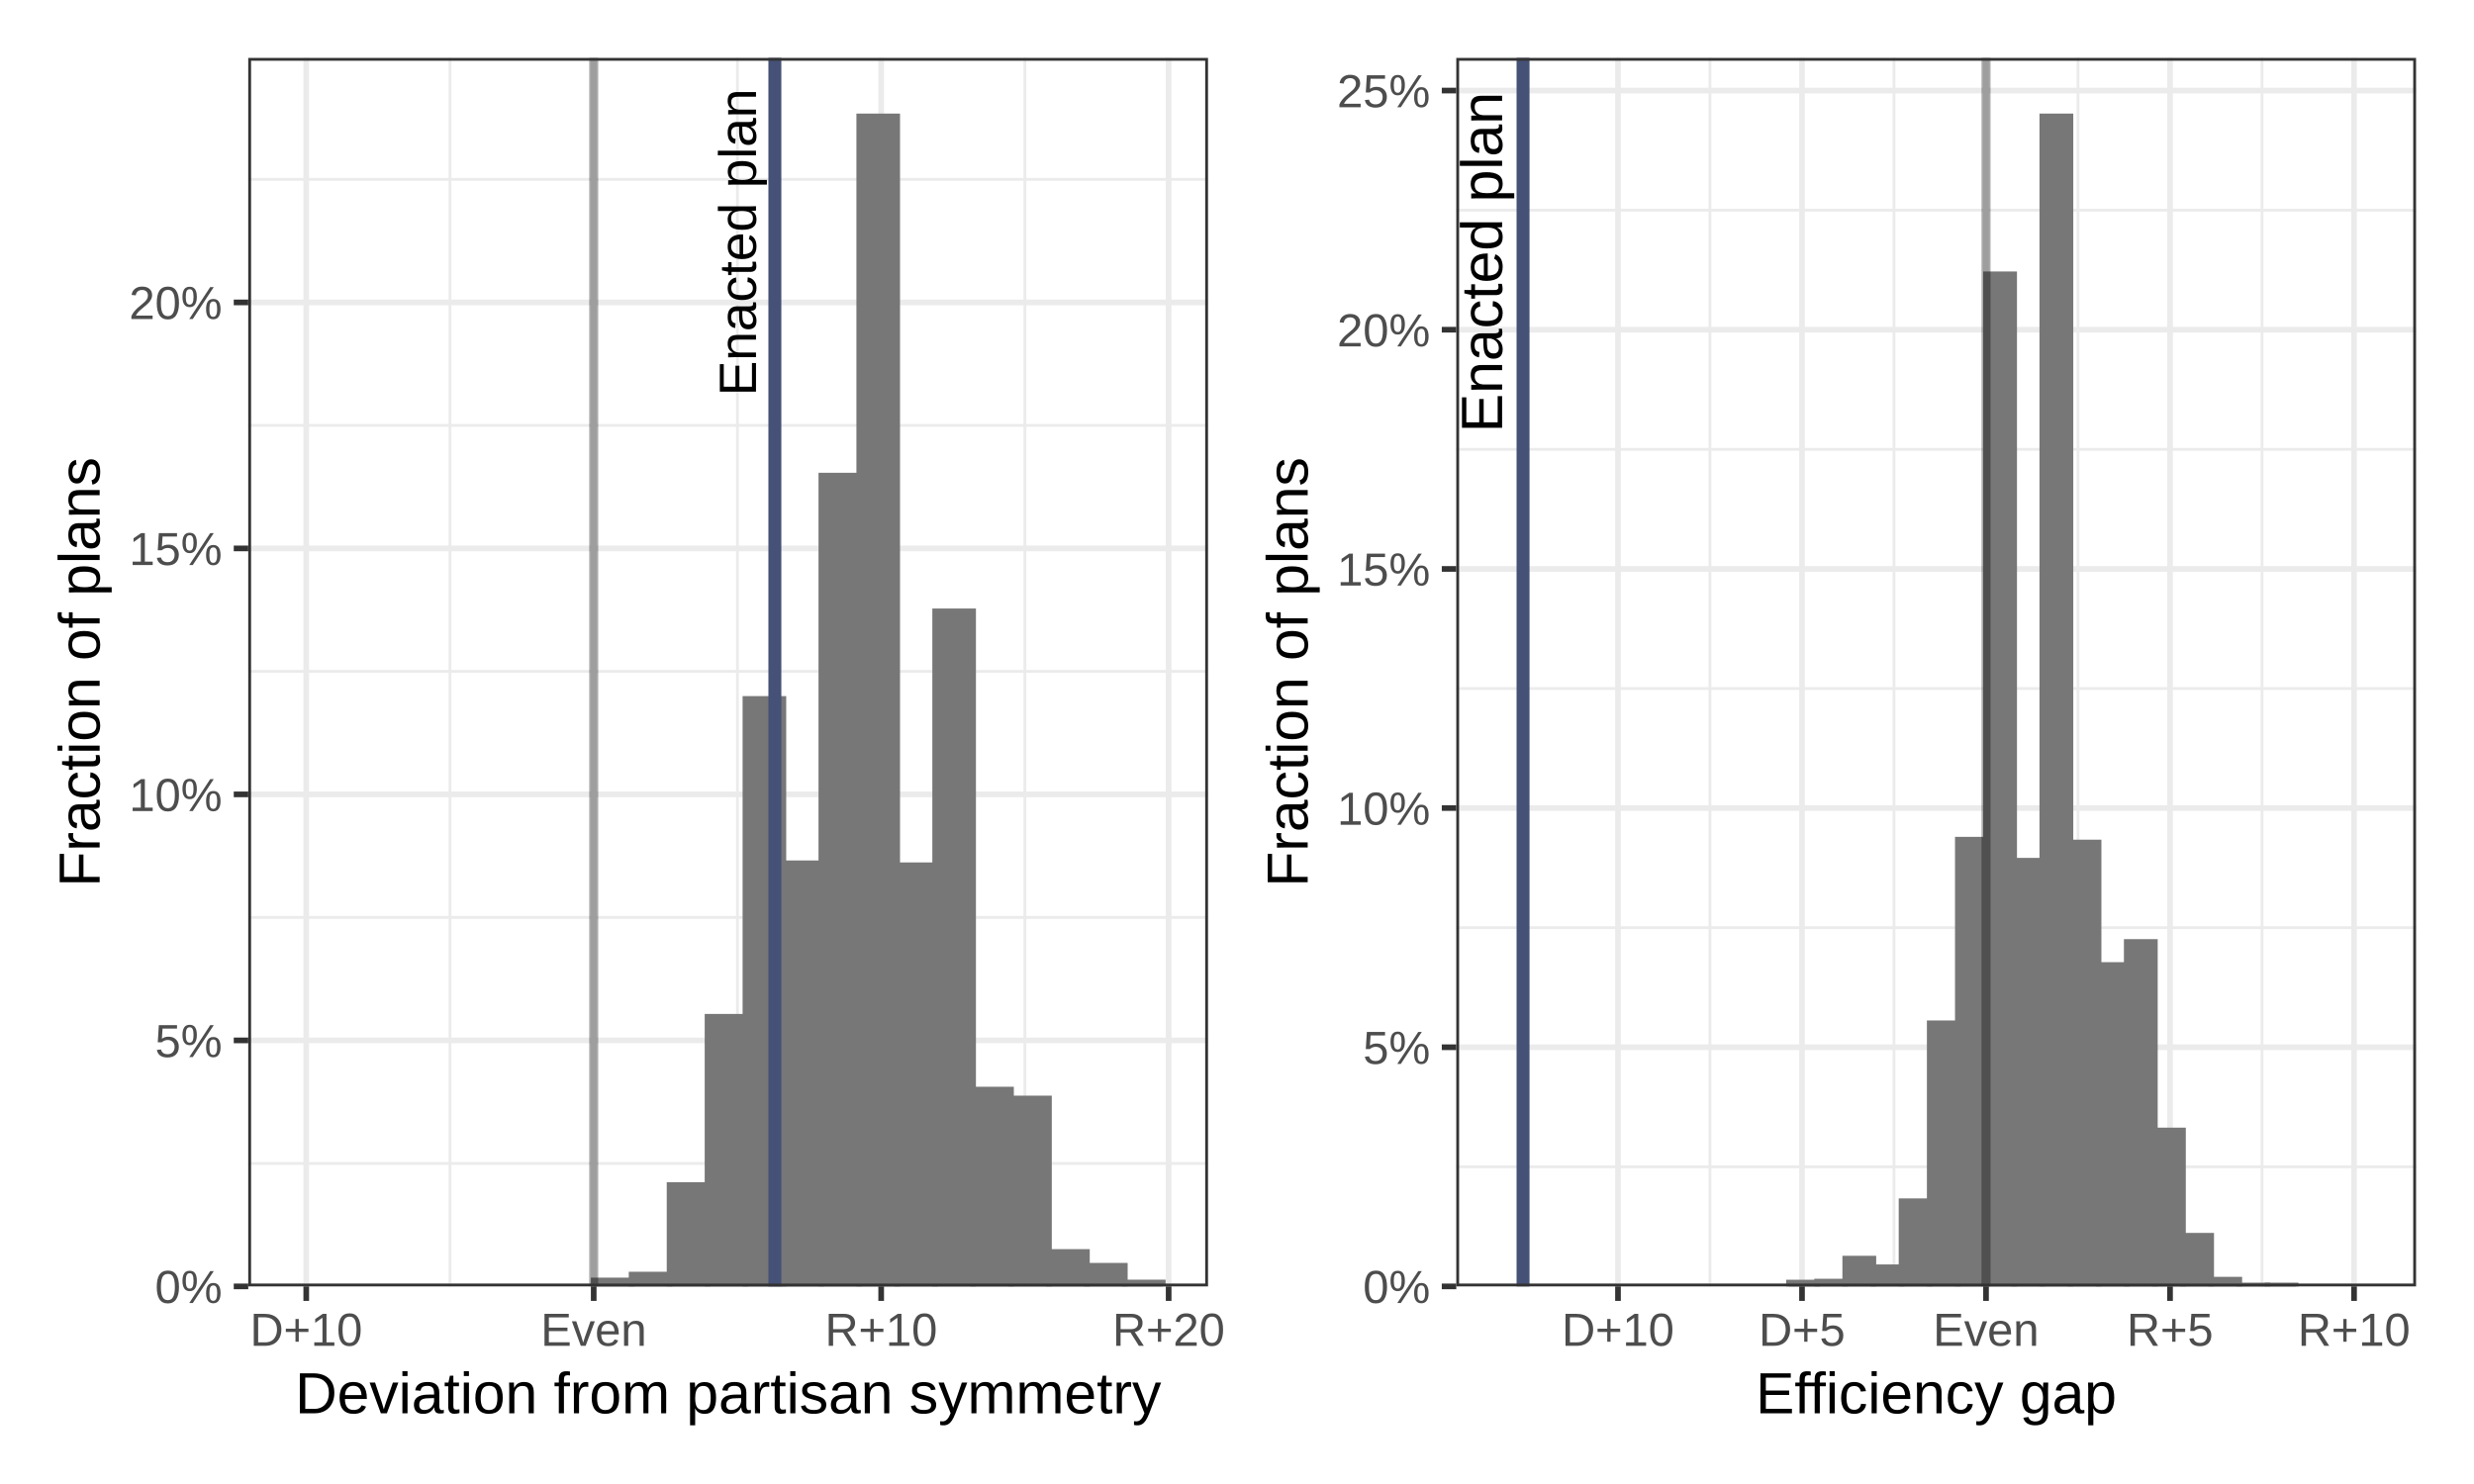
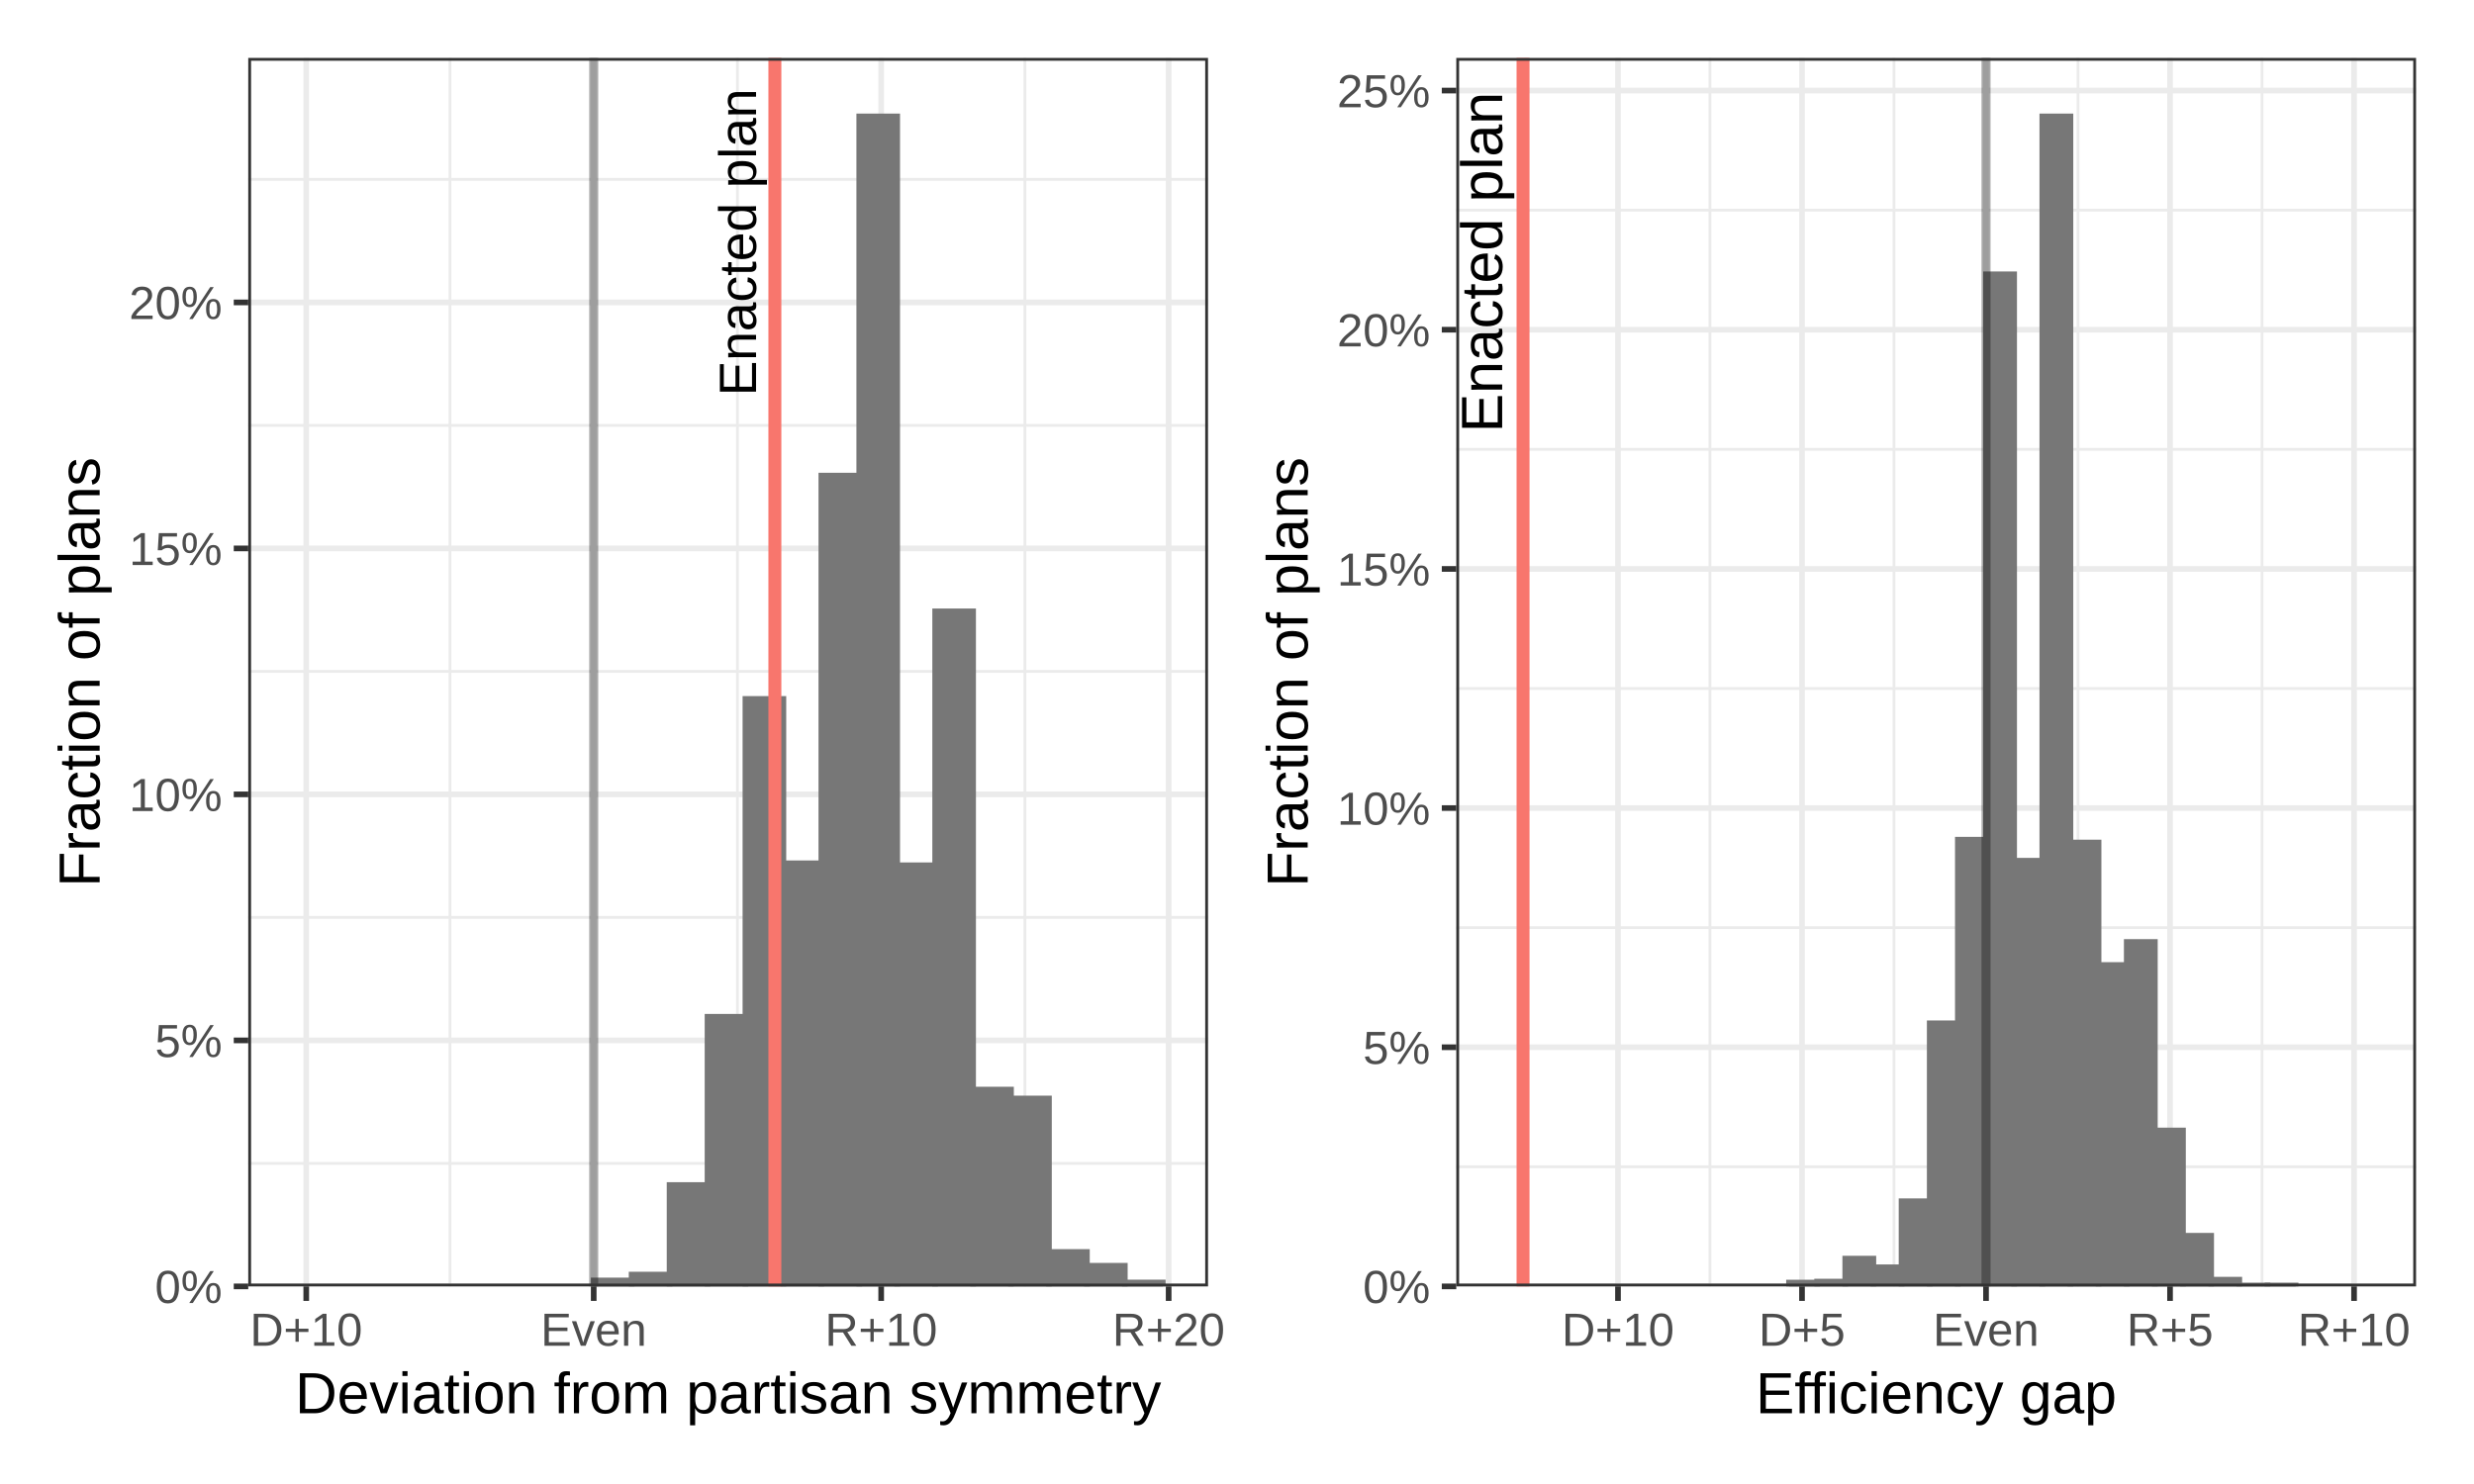
<svg xmlns="http://www.w3.org/2000/svg" class="svglite" width="468.00pt" height="280.80pt" viewBox="0 0 468.00 280.80">
  <defs>
    <style type="text/css">
    .svglite line, .svglite polyline, .svglite polygon, .svglite path, .svglite rect, .svglite circle {
      fill: none;
      stroke: #000000;
      stroke-linecap: round;
      stroke-linejoin: round;
      stroke-miterlimit: 10.00;
    }
    .svglite text {
      white-space: pre;
    }
  </style>
  </defs>
  <rect width="100%" height="100%" style="stroke: none; fill: #FFFFFF;" />
  <defs>
    <clipPath id="cpMC4wMHw0NjguMDB8MC4wMHwyODAuODA=">
      <rect x="0.00" y="0.00" width="468.00" height="280.80" />
    </clipPath>
  </defs>
  <g clip-path="url(#cpMC4wMHw0NjguMDB8MC4wMHwyODAuODA=)">
    <rect x="0" y="0" width="468.00" height="280.80" style="stroke-width: 1.07; stroke: #FFFFFF; fill: #FFFFFF;" />
  </g>
  <defs>
    <clipPath id="cpNS40OHwyMzQuMDB8NS40OHwyNzUuMzI=">
      <rect x="5.48" y="5.48" width="228.52" height="269.84" />
    </clipPath>
  </defs>
  <g clip-path="url(#cpNS40OHwyMzQuMDB8NS40OHwyNzUuMzI=)">
    <rect x="5.48" y="5.48" width="228.52" height="269.84" style="stroke-width: 1.07; stroke: #FFFFFF; fill: #FFFFFF;" />
  </g>
  <g clip-path="url(#cpMC4wMHw0NjguMDB8MC4wMHwyODAuODA=)">
</g>
  <defs>
    <clipPath id="cpNDYuOTZ8MjI4LjUyfDEwLjk2fDI0My40MQ==">
      <rect x="46.96" y="10.96" width="181.56" height="232.45" />
    </clipPath>
  </defs>
  <g clip-path="url(#cpNDYuOTZ8MjI4LjUyfDEwLjk2fDI0My40MQ==)">
    <rect x="46.96" y="10.96" width="181.56" height="232.45" style="stroke-width: 1.07; stroke: none; fill: #FFFFFF;" />
    <polyline points="46.96,220.14 228.52,220.14 " style="stroke-width: 0.53; stroke: #EBEBEB; stroke-linecap: butt;" />
    <polyline points="46.96,173.59 228.52,173.59 " style="stroke-width: 0.53; stroke: #EBEBEB; stroke-linecap: butt;" />
    <polyline points="46.96,127.04 228.52,127.04 " style="stroke-width: 0.53; stroke: #EBEBEB; stroke-linecap: butt;" />
    <polyline points="46.96,80.49 228.52,80.49 " style="stroke-width: 0.53; stroke: #EBEBEB; stroke-linecap: butt;" />
    <polyline points="46.96,33.94 228.52,33.94 " style="stroke-width: 0.53; stroke: #EBEBEB; stroke-linecap: butt;" />
    <polyline points="85.12,243.41 85.12,10.96 " style="stroke-width: 0.53; stroke: #EBEBEB; stroke-linecap: butt;" />
    <polyline points="139.50,243.41 139.50,10.96 " style="stroke-width: 0.53; stroke: #EBEBEB; stroke-linecap: butt;" />
    <polyline points="193.88,243.41 193.88,10.96 " style="stroke-width: 0.53; stroke: #EBEBEB; stroke-linecap: butt;" />
    <polyline points="46.96,243.41 228.52,243.41 " style="stroke-width: 1.07; stroke: #EBEBEB; stroke-linecap: butt;" />
    <polyline points="46.96,196.86 228.52,196.86 " style="stroke-width: 1.07; stroke: #EBEBEB; stroke-linecap: butt;" />
    <polyline points="46.96,150.31 228.52,150.31 " style="stroke-width: 1.07; stroke: #EBEBEB; stroke-linecap: butt;" />
    <polyline points="46.96,103.77 228.52,103.77 " style="stroke-width: 1.07; stroke: #EBEBEB; stroke-linecap: butt;" />
    <polyline points="46.96,57.22 228.52,57.22 " style="stroke-width: 1.07; stroke: #EBEBEB; stroke-linecap: butt;" />
    <polyline points="57.93,243.41 57.93,10.96 " style="stroke-width: 1.07; stroke: #EBEBEB; stroke-linecap: butt;" />
    <polyline points="112.31,243.41 112.31,10.96 " style="stroke-width: 1.07; stroke: #EBEBEB; stroke-linecap: butt;" />
    <polyline points="166.69,243.41 166.69,10.96 " style="stroke-width: 1.07; stroke: #EBEBEB; stroke-linecap: butt;" />
    <polyline points="221.07,243.41 221.07,10.96 " style="stroke-width: 1.07; stroke: #EBEBEB; stroke-linecap: butt;" />
-     <rect x="62.07" y="243.41" width="7.18" height="0.00" style="stroke-width: 1.07; stroke: #777777; stroke-linecap: square; stroke-linejoin: miter; fill: #777777;" />
-     <rect x="69.25" y="243.41" width="7.18" height="0.00" style="stroke-width: 1.07; stroke: #777777; stroke-linecap: square; stroke-linejoin: miter; fill: #777777;" />
-     <rect x="76.43" y="243.41" width="7.18" height="0.00" style="stroke-width: 1.07; stroke: #777777; stroke-linecap: square; stroke-linejoin: miter; fill: #777777;" />
-     <rect x="83.60" y="243.41" width="7.18" height="0.00" style="stroke-width: 1.07; stroke: #777777; stroke-linecap: square; stroke-linejoin: miter; fill: #777777;" />
-     <rect x="90.78" y="243.41" width="7.18" height="0.00" style="stroke-width: 1.07; stroke: #777777; stroke-linecap: square; stroke-linejoin: miter; fill: #777777;" />
-     <rect x="97.96" y="243.41" width="7.18" height="0.00" style="stroke-width: 1.07; stroke: #777777; stroke-linecap: square; stroke-linejoin: miter; fill: #777777;" />
-     <rect x="105.13" y="243.41" width="7.18" height="0.00" style="stroke-width: 1.07; stroke: #777777; stroke-linecap: square; stroke-linejoin: miter; fill: #777777;" />
-     <rect x="112.31" y="242.29" width="7.18" height="1.12" style="stroke-width: 1.07; stroke: #777777; stroke-linecap: square; stroke-linejoin: miter; fill: #777777;" />
-     <rect x="119.48" y="241.18" width="7.18" height="2.23" style="stroke-width: 1.07; stroke: #777777; stroke-linecap: square; stroke-linejoin: miter; fill: #777777;" />
-     <rect x="126.66" y="224.23" width="7.18" height="19.18" style="stroke-width: 1.07; stroke: #777777; stroke-linecap: square; stroke-linejoin: miter; fill: #777777;" />
-     <rect x="133.84" y="192.39" width="7.18" height="51.02" style="stroke-width: 1.07; stroke: #777777; stroke-linecap: square; stroke-linejoin: miter; fill: #777777;" />
-     <rect x="141.01" y="132.25" width="7.18" height="111.16" style="stroke-width: 1.07; stroke: #777777; stroke-linecap: square; stroke-linejoin: miter; fill: #777777;" />
-     <rect x="148.19" y="163.35" width="7.18" height="80.06" style="stroke-width: 1.07; stroke: #777777; stroke-linecap: square; stroke-linejoin: miter; fill: #777777;" />
-     <rect x="155.37" y="89.99" width="7.18" height="153.42" style="stroke-width: 1.07; stroke: #777777; stroke-linecap: square; stroke-linejoin: miter; fill: #777777;" />
-     <rect x="162.54" y="22.03" width="7.18" height="221.38" style="stroke-width: 1.07; stroke: #777777; stroke-linecap: square; stroke-linejoin: miter; fill: #777777;" />
-     <rect x="169.72" y="163.72" width="7.18" height="79.69" style="stroke-width: 1.07; stroke: #777777; stroke-linecap: square; stroke-linejoin: miter; fill: #777777;" />
-     <rect x="176.90" y="115.68" width="7.18" height="127.73" style="stroke-width: 1.07; stroke: #777777; stroke-linecap: square; stroke-linejoin: miter; fill: #777777;" />
-     <rect x="184.07" y="206.17" width="7.18" height="37.24" style="stroke-width: 1.07; stroke: #777777; stroke-linecap: square; stroke-linejoin: miter; fill: #777777;" />
-     <rect x="191.25" y="207.85" width="7.18" height="35.56" style="stroke-width: 1.07; stroke: #777777; stroke-linecap: square; stroke-linejoin: miter; fill: #777777;" />
-     <rect x="198.43" y="236.89" width="7.18" height="6.52" style="stroke-width: 1.07; stroke: #777777; stroke-linecap: square; stroke-linejoin: miter; fill: #777777;" />
-     <rect x="205.60" y="239.50" width="7.18" height="3.91" style="stroke-width: 1.07; stroke: #777777; stroke-linecap: square; stroke-linejoin: miter; fill: #777777;" />
-     <rect x="212.78" y="242.67" width="7.18" height="0.74" style="stroke-width: 1.07; stroke: #777777; stroke-linecap: square; stroke-linejoin: miter; fill: #777777;" />
-     <line x1="146.58" y1="243.41" x2="146.58" y2="10.96" style="stroke-width: 2.45; stroke: #465177; stroke-linecap: butt;" />
+     <rect x="62.07" y="243.41" width="7.18" height="0.00" style="stroke-width: 1.07; stroke: #777777; stroke-linecap: butt; stroke-linejoin: miter; fill: #777777;" />
+     <rect x="69.25" y="243.41" width="7.18" height="0.00" style="stroke-width: 1.07; stroke: #777777; stroke-linecap: butt; stroke-linejoin: miter; fill: #777777;" />
+     <rect x="76.43" y="243.41" width="7.18" height="0.00" style="stroke-width: 1.07; stroke: #777777; stroke-linecap: butt; stroke-linejoin: miter; fill: #777777;" />
+     <rect x="83.60" y="243.41" width="7.18" height="0.00" style="stroke-width: 1.07; stroke: #777777; stroke-linecap: butt; stroke-linejoin: miter; fill: #777777;" />
+     <rect x="90.78" y="243.41" width="7.18" height="0.00" style="stroke-width: 1.07; stroke: #777777; stroke-linecap: butt; stroke-linejoin: miter; fill: #777777;" />
+     <rect x="97.96" y="243.41" width="7.18" height="0.00" style="stroke-width: 1.07; stroke: #777777; stroke-linecap: butt; stroke-linejoin: miter; fill: #777777;" />
+     <rect x="105.13" y="243.41" width="7.18" height="0.00" style="stroke-width: 1.07; stroke: #777777; stroke-linecap: butt; stroke-linejoin: miter; fill: #777777;" />
+     <rect x="112.31" y="242.29" width="7.18" height="1.12" style="stroke-width: 1.07; stroke: #777777; stroke-linecap: butt; stroke-linejoin: miter; fill: #777777;" />
+     <rect x="119.48" y="241.18" width="7.18" height="2.23" style="stroke-width: 1.07; stroke: #777777; stroke-linecap: butt; stroke-linejoin: miter; fill: #777777;" />
+     <rect x="126.66" y="224.23" width="7.18" height="19.18" style="stroke-width: 1.07; stroke: #777777; stroke-linecap: butt; stroke-linejoin: miter; fill: #777777;" />
+     <rect x="133.84" y="192.39" width="7.18" height="51.02" style="stroke-width: 1.07; stroke: #777777; stroke-linecap: butt; stroke-linejoin: miter; fill: #777777;" />
+     <rect x="141.01" y="132.25" width="7.18" height="111.16" style="stroke-width: 1.07; stroke: #777777; stroke-linecap: butt; stroke-linejoin: miter; fill: #777777;" />
+     <rect x="148.19" y="163.35" width="7.18" height="80.06" style="stroke-width: 1.07; stroke: #777777; stroke-linecap: butt; stroke-linejoin: miter; fill: #777777;" />
+     <rect x="155.37" y="89.99" width="7.18" height="153.42" style="stroke-width: 1.07; stroke: #777777; stroke-linecap: butt; stroke-linejoin: miter; fill: #777777;" />
+     <rect x="162.54" y="22.03" width="7.18" height="221.38" style="stroke-width: 1.07; stroke: #777777; stroke-linecap: butt; stroke-linejoin: miter; fill: #777777;" />
+     <rect x="169.72" y="163.72" width="7.18" height="79.69" style="stroke-width: 1.07; stroke: #777777; stroke-linecap: butt; stroke-linejoin: miter; fill: #777777;" />
+     <rect x="176.90" y="115.68" width="7.18" height="127.73" style="stroke-width: 1.07; stroke: #777777; stroke-linecap: butt; stroke-linejoin: miter; fill: #777777;" />
+     <rect x="184.07" y="206.17" width="7.18" height="37.24" style="stroke-width: 1.07; stroke: #777777; stroke-linecap: butt; stroke-linejoin: miter; fill: #777777;" />
+     <rect x="191.25" y="207.85" width="7.18" height="35.56" style="stroke-width: 1.07; stroke: #777777; stroke-linecap: butt; stroke-linejoin: miter; fill: #777777;" />
+     <rect x="198.43" y="236.89" width="7.18" height="6.52" style="stroke-width: 1.07; stroke: #777777; stroke-linecap: butt; stroke-linejoin: miter; fill: #777777;" />
+     <rect x="205.60" y="239.50" width="7.18" height="3.91" style="stroke-width: 1.07; stroke: #777777; stroke-linecap: butt; stroke-linejoin: miter; fill: #777777;" />
+     <rect x="212.78" y="242.67" width="7.18" height="0.74" style="stroke-width: 1.07; stroke: #777777; stroke-linecap: butt; stroke-linejoin: miter; fill: #777777;" />
+     <line x1="146.58" y1="243.41" x2="146.58" y2="10.96" style="stroke-width: 2.45; stroke: #F8766D; stroke-linecap: butt;" />
    <line x1="112.31" y1="243.41" x2="112.31" y2="10.96" style="stroke-width: 1.71; stroke: #000000; stroke-opacity: 0.33; stroke-linecap: butt;" />
-     <text transform="translate(143.01,16.77) rotate(-90)" text-anchor="end" style="font-size: 9.96px; font-family: &quot;Arial&quot;;" textLength="58.11px" lengthAdjust="spacingAndGlyphs">Enacted plan</text>
+     <text transform="translate(143.02,16.77) rotate(-90)" text-anchor="end" style="font-size: 9.96px; font-family: &quot;Arial&quot;;" textLength="58.11px" lengthAdjust="spacingAndGlyphs">Enacted plan</text>
    <rect x="46.96" y="10.96" width="181.56" height="232.45" style="stroke-width: 1.07; stroke: #333333;" />
  </g>
  <g clip-path="url(#cpMC4wMHw0NjguMDB8MC4wMHwyODAuODA=)">
    <text x="42.03" y="246.56" text-anchor="end" style="font-size: 8.80px;fill: #4D4D4D; font-family: &quot;Arial&quot;;" textLength="12.72px" lengthAdjust="spacingAndGlyphs">0%</text>
-     <text x="42.03" y="200.02" text-anchor="end" style="font-size: 8.80px;fill: #4D4D4D; font-family: &quot;Arial&quot;;" textLength="12.72px" lengthAdjust="spacingAndGlyphs">5%</text>
-     <text x="42.03" y="153.47" text-anchor="end" style="font-size: 8.80px;fill: #4D4D4D; font-family: &quot;Arial&quot;;" textLength="17.61px" lengthAdjust="spacingAndGlyphs">10%</text>
-     <text x="42.03" y="106.92" text-anchor="end" style="font-size: 8.80px;fill: #4D4D4D; font-family: &quot;Arial&quot;;" textLength="17.61px" lengthAdjust="spacingAndGlyphs">15%</text>
-     <text x="42.03" y="60.37" text-anchor="end" style="font-size: 8.80px;fill: #4D4D4D; font-family: &quot;Arial&quot;;" textLength="17.61px" lengthAdjust="spacingAndGlyphs">20%</text>
+     <text x="42.03" y="200.01" text-anchor="end" style="font-size: 8.80px;fill: #4D4D4D; font-family: &quot;Arial&quot;;" textLength="12.72px" lengthAdjust="spacingAndGlyphs">5%</text>
+     <text x="42.03" y="153.46" text-anchor="end" style="font-size: 8.80px;fill: #4D4D4D; font-family: &quot;Arial&quot;;" textLength="17.62px" lengthAdjust="spacingAndGlyphs">10%</text>
+     <text x="42.03" y="106.92" text-anchor="end" style="font-size: 8.80px;fill: #4D4D4D; font-family: &quot;Arial&quot;;" textLength="17.62px" lengthAdjust="spacingAndGlyphs">15%</text>
+     <text x="42.03" y="60.37" text-anchor="end" style="font-size: 8.80px;fill: #4D4D4D; font-family: &quot;Arial&quot;;" textLength="17.62px" lengthAdjust="spacingAndGlyphs">20%</text>
    <polyline points="44.22,243.41 46.96,243.41 " style="stroke-width: 1.07; stroke: #333333; stroke-linecap: butt;" />
    <polyline points="44.22,196.86 46.96,196.86 " style="stroke-width: 1.07; stroke: #333333; stroke-linecap: butt;" />
    <polyline points="44.22,150.31 46.96,150.31 " style="stroke-width: 1.07; stroke: #333333; stroke-linecap: butt;" />
    <polyline points="44.22,103.77 46.96,103.77 " style="stroke-width: 1.07; stroke: #333333; stroke-linecap: butt;" />
    <polyline points="44.22,57.22 46.96,57.22 " style="stroke-width: 1.07; stroke: #333333; stroke-linecap: butt;" />
    <polyline points="57.93,246.15 57.93,243.41 " style="stroke-width: 1.07; stroke: #333333; stroke-linecap: butt;" />
    <polyline points="112.31,246.15 112.31,243.41 " style="stroke-width: 1.07; stroke: #333333; stroke-linecap: butt;" />
    <polyline points="166.69,246.15 166.69,243.41 " style="stroke-width: 1.07; stroke: #333333; stroke-linecap: butt;" />
    <polyline points="221.07,246.15 221.07,243.41 " style="stroke-width: 1.07; stroke: #333333; stroke-linecap: butt;" />
-     <text x="57.93" y="254.65" text-anchor="middle" style="font-size: 8.80px;fill: #4D4D4D; font-family: &quot;Arial&quot;;" textLength="21.28px" lengthAdjust="spacingAndGlyphs">D+10</text>
-     <text x="112.31" y="254.65" text-anchor="middle" style="font-size: 8.80px;fill: #4D4D4D; font-family: &quot;Arial&quot;;" textLength="20.06px" lengthAdjust="spacingAndGlyphs">Even</text>
-     <text x="166.69" y="254.65" text-anchor="middle" style="font-size: 8.80px;fill: #4D4D4D; font-family: &quot;Arial&quot;;" textLength="21.28px" lengthAdjust="spacingAndGlyphs">R+10</text>
-     <text x="221.07" y="254.65" text-anchor="middle" style="font-size: 8.80px;fill: #4D4D4D; font-family: &quot;Arial&quot;;" textLength="21.28px" lengthAdjust="spacingAndGlyphs">R+20</text>
-     <text x="137.74" y="267.42" text-anchor="middle" style="font-size: 11.00px; font-family: &quot;Arial&quot;;" textLength="163.83px" lengthAdjust="spacingAndGlyphs">Deviation from partisan symmetry</text>
-     <text transform="translate(18.85,127.18) rotate(-90)" text-anchor="middle" style="font-size: 11.00px; font-family: &quot;Arial&quot;;" textLength="81.32px" lengthAdjust="spacingAndGlyphs">Fraction of plans</text>
+     <text x="57.93" y="254.64" text-anchor="middle" style="font-size: 8.80px;fill: #4D4D4D; font-family: &quot;Arial&quot;;" textLength="21.28px" lengthAdjust="spacingAndGlyphs">D+10</text>
+     <text x="112.31" y="254.64" text-anchor="middle" style="font-size: 8.80px;fill: #4D4D4D; font-family: &quot;Arial&quot;;" textLength="20.06px" lengthAdjust="spacingAndGlyphs">Even</text>
+     <text x="166.69" y="254.64" text-anchor="middle" style="font-size: 8.80px;fill: #4D4D4D; font-family: &quot;Arial&quot;;" textLength="21.28px" lengthAdjust="spacingAndGlyphs">R+10</text>
+     <text x="221.07" y="254.64" text-anchor="middle" style="font-size: 8.80px;fill: #4D4D4D; font-family: &quot;Arial&quot;;" textLength="21.28px" lengthAdjust="spacingAndGlyphs">R+20</text>
+     <text x="137.74" y="267.41" text-anchor="middle" style="font-size: 11.00px; font-family: &quot;Arial&quot;;" textLength="163.88px" lengthAdjust="spacingAndGlyphs">Deviation from partisan symmetry</text>
+     <text transform="translate(18.85,127.18) rotate(-90)" text-anchor="middle" style="font-size: 11.00px; font-family: &quot;Arial&quot;;" textLength="81.35px" lengthAdjust="spacingAndGlyphs">Fraction of plans</text>
  </g>
  <defs>
    <clipPath id="cpMjM0LjAwfDQ2Mi41Mnw1LjQ4fDI3NS4zMg==">
      <rect x="234.00" y="5.48" width="228.52" height="269.84" />
    </clipPath>
  </defs>
  <g clip-path="url(#cpMjM0LjAwfDQ2Mi41Mnw1LjQ4fDI3NS4zMg==)">
    <rect x="234.00" y="5.48" width="228.52" height="269.84" style="stroke-width: 1.07; stroke: #FFFFFF; fill: #FFFFFF;" />
  </g>
  <g clip-path="url(#cpMC4wMHw0NjguMDB8MC4wMHwyODAuODA=)">
</g>
  <defs>
    <clipPath id="cpMjc1LjQ4fDQ1Ny4wNHwxMC45NnwyNDMuNDE=">
      <rect x="275.48" y="10.96" width="181.56" height="232.45" />
    </clipPath>
  </defs>
  <g clip-path="url(#cpMjc1LjQ4fDQ1Ny4wNHwxMC45NnwyNDMuNDE=)">
    <rect x="275.48" y="10.96" width="181.56" height="232.45" style="stroke-width: 1.07; stroke: none; fill: #FFFFFF;" />
    <polyline points="275.48,220.78 457.04,220.78 " style="stroke-width: 0.53; stroke: #EBEBEB; stroke-linecap: butt;" />
    <polyline points="275.48,175.53 457.04,175.53 " style="stroke-width: 0.53; stroke: #EBEBEB; stroke-linecap: butt;" />
    <polyline points="275.48,130.28 457.04,130.28 " style="stroke-width: 0.53; stroke: #EBEBEB; stroke-linecap: butt;" />
    <polyline points="275.48,85.02 457.04,85.02 " style="stroke-width: 0.53; stroke: #EBEBEB; stroke-linecap: butt;" />
    <polyline points="275.48,39.77 457.04,39.77 " style="stroke-width: 0.53; stroke: #EBEBEB; stroke-linecap: butt;" />
    <polyline points="288.66,243.41 288.66,10.96 " style="stroke-width: 0.53; stroke: #EBEBEB; stroke-linecap: butt;" />
    <polyline points="323.47,243.41 323.47,10.96 " style="stroke-width: 0.53; stroke: #EBEBEB; stroke-linecap: butt;" />
    <polyline points="358.28,243.41 358.28,10.96 " style="stroke-width: 0.53; stroke: #EBEBEB; stroke-linecap: butt;" />
    <polyline points="393.09,243.41 393.09,10.96 " style="stroke-width: 0.53; stroke: #EBEBEB; stroke-linecap: butt;" />
    <polyline points="427.90,243.41 427.90,10.96 " style="stroke-width: 0.53; stroke: #EBEBEB; stroke-linecap: butt;" />
    <polyline points="275.48,243.41 457.04,243.41 " style="stroke-width: 1.07; stroke: #EBEBEB; stroke-linecap: butt;" />
    <polyline points="275.48,198.16 457.04,198.16 " style="stroke-width: 1.07; stroke: #EBEBEB; stroke-linecap: butt;" />
    <polyline points="275.48,152.90 457.04,152.90 " style="stroke-width: 1.07; stroke: #EBEBEB; stroke-linecap: butt;" />
    <polyline points="275.48,107.65 457.04,107.65 " style="stroke-width: 1.07; stroke: #EBEBEB; stroke-linecap: butt;" />
    <polyline points="275.48,62.39 457.04,62.39 " style="stroke-width: 1.07; stroke: #EBEBEB; stroke-linecap: butt;" />
    <polyline points="275.48,17.14 457.04,17.14 " style="stroke-width: 1.07; stroke: #EBEBEB; stroke-linecap: butt;" />
    <polyline points="306.07,243.41 306.07,10.96 " style="stroke-width: 1.07; stroke: #EBEBEB; stroke-linecap: butt;" />
    <polyline points="340.88,243.41 340.88,10.96 " style="stroke-width: 1.07; stroke: #EBEBEB; stroke-linecap: butt;" />
    <polyline points="375.69,243.41 375.69,10.96 " style="stroke-width: 1.07; stroke: #EBEBEB; stroke-linecap: butt;" />
    <polyline points="410.50,243.41 410.50,10.96 " style="stroke-width: 1.07; stroke: #EBEBEB; stroke-linecap: butt;" />
    <polyline points="445.31,243.41 445.31,10.96 " style="stroke-width: 1.07; stroke: #EBEBEB; stroke-linecap: butt;" />
-     <rect x="285.17" y="243.41" width="5.32" height="0.00" style="stroke-width: 1.07; stroke: #777777; stroke-linecap: square; stroke-linejoin: miter; fill: #777777;" />
-     <rect x="290.50" y="243.41" width="5.32" height="0.00" style="stroke-width: 1.07; stroke: #777777; stroke-linecap: square; stroke-linejoin: miter; fill: #777777;" />
-     <rect x="295.82" y="243.41" width="5.32" height="0.00" style="stroke-width: 1.07; stroke: #777777; stroke-linecap: square; stroke-linejoin: miter; fill: #777777;" />
-     <rect x="301.14" y="243.41" width="5.32" height="0.00" style="stroke-width: 1.07; stroke: #777777; stroke-linecap: square; stroke-linejoin: miter; fill: #777777;" />
-     <rect x="306.47" y="243.41" width="5.32" height="0.00" style="stroke-width: 1.07; stroke: #777777; stroke-linecap: square; stroke-linejoin: miter; fill: #777777;" />
-     <rect x="311.79" y="243.41" width="5.32" height="0.00" style="stroke-width: 1.07; stroke: #777777; stroke-linecap: square; stroke-linejoin: miter; fill: #777777;" />
-     <rect x="317.12" y="243.41" width="5.32" height="0.00" style="stroke-width: 1.07; stroke: #777777; stroke-linecap: square; stroke-linejoin: miter; fill: #777777;" />
-     <rect x="322.44" y="243.41" width="5.32" height="0.00" style="stroke-width: 1.07; stroke: #777777; stroke-linecap: square; stroke-linejoin: miter; fill: #777777;" />
-     <rect x="327.77" y="243.41" width="5.32" height="0.00" style="stroke-width: 1.07; stroke: #777777; stroke-linecap: square; stroke-linejoin: miter; fill: #777777;" />
-     <rect x="333.09" y="243.41" width="5.32" height="0.00" style="stroke-width: 1.07; stroke: #777777; stroke-linecap: square; stroke-linejoin: miter; fill: #777777;" />
-     <rect x="338.42" y="242.69" width="5.32" height="0.72" style="stroke-width: 1.07; stroke: #777777; stroke-linecap: square; stroke-linejoin: miter; fill: #777777;" />
-     <rect x="343.74" y="242.50" width="5.32" height="0.91" style="stroke-width: 1.07; stroke: #777777; stroke-linecap: square; stroke-linejoin: miter; fill: #777777;" />
-     <rect x="349.06" y="238.16" width="5.32" height="5.25" style="stroke-width: 1.07; stroke: #777777; stroke-linecap: square; stroke-linejoin: miter; fill: #777777;" />
-     <rect x="354.39" y="239.79" width="5.32" height="3.62" style="stroke-width: 1.07; stroke: #777777; stroke-linecap: square; stroke-linejoin: miter; fill: #777777;" />
-     <rect x="359.71" y="227.30" width="5.32" height="16.11" style="stroke-width: 1.07; stroke: #777777; stroke-linecap: square; stroke-linejoin: miter; fill: #777777;" />
-     <rect x="365.04" y="193.63" width="5.32" height="49.78" style="stroke-width: 1.07; stroke: #777777; stroke-linecap: square; stroke-linejoin: miter; fill: #777777;" />
-     <rect x="370.36" y="158.88" width="5.32" height="84.53" style="stroke-width: 1.07; stroke: #777777; stroke-linecap: square; stroke-linejoin: miter; fill: #777777;" />
-     <rect x="375.69" y="51.90" width="5.32" height="191.51" style="stroke-width: 1.07; stroke: #777777; stroke-linecap: square; stroke-linejoin: miter; fill: #777777;" />
-     <rect x="381.01" y="162.86" width="5.32" height="80.55" style="stroke-width: 1.07; stroke: #777777; stroke-linecap: square; stroke-linejoin: miter; fill: #777777;" />
-     <rect x="386.34" y="22.03" width="5.32" height="221.38" style="stroke-width: 1.07; stroke: #777777; stroke-linecap: square; stroke-linejoin: miter; fill: #777777;" />
-     <rect x="391.66" y="159.42" width="5.32" height="83.99" style="stroke-width: 1.07; stroke: #777777; stroke-linecap: square; stroke-linejoin: miter; fill: #777777;" />
-     <rect x="396.98" y="182.59" width="5.32" height="60.82" style="stroke-width: 1.07; stroke: #777777; stroke-linecap: square; stroke-linejoin: miter; fill: #777777;" />
-     <rect x="402.31" y="178.24" width="5.32" height="65.17" style="stroke-width: 1.07; stroke: #777777; stroke-linecap: square; stroke-linejoin: miter; fill: #777777;" />
-     <rect x="407.63" y="213.90" width="5.32" height="29.51" style="stroke-width: 1.07; stroke: #777777; stroke-linecap: square; stroke-linejoin: miter; fill: #777777;" />
-     <rect x="412.96" y="233.82" width="5.32" height="9.59" style="stroke-width: 1.07; stroke: #777777; stroke-linecap: square; stroke-linejoin: miter; fill: #777777;" />
-     <rect x="418.28" y="242.14" width="5.32" height="1.27" style="stroke-width: 1.07; stroke: #777777; stroke-linecap: square; stroke-linejoin: miter; fill: #777777;" />
-     <rect x="423.61" y="243.23" width="5.32" height="0.18" style="stroke-width: 1.07; stroke: #777777; stroke-linecap: square; stroke-linejoin: miter; fill: #777777;" />
-     <rect x="428.93" y="243.23" width="5.32" height="0.18" style="stroke-width: 1.07; stroke: #777777; stroke-linecap: square; stroke-linejoin: miter; fill: #777777;" />
-     <rect x="434.26" y="243.41" width="5.32" height="0.00" style="stroke-width: 1.07; stroke: #777777; stroke-linecap: square; stroke-linejoin: miter; fill: #777777;" />
-     <rect x="439.58" y="243.41" width="5.32" height="0.00" style="stroke-width: 1.07; stroke: #777777; stroke-linecap: square; stroke-linejoin: miter; fill: #777777;" />
-     <line x1="288.11" y1="243.41" x2="288.11" y2="10.96" style="stroke-width: 2.45; stroke: #465177; stroke-linecap: butt;" />
+     <rect x="285.17" y="243.41" width="5.32" height="0.00" style="stroke-width: 1.07; stroke: #777777; stroke-linecap: butt; stroke-linejoin: miter; fill: #777777;" />
+     <rect x="290.50" y="243.41" width="5.32" height="0.00" style="stroke-width: 1.07; stroke: #777777; stroke-linecap: butt; stroke-linejoin: miter; fill: #777777;" />
+     <rect x="295.82" y="243.41" width="5.32" height="0.00" style="stroke-width: 1.07; stroke: #777777; stroke-linecap: butt; stroke-linejoin: miter; fill: #777777;" />
+     <rect x="301.14" y="243.41" width="5.32" height="0.00" style="stroke-width: 1.07; stroke: #777777; stroke-linecap: butt; stroke-linejoin: miter; fill: #777777;" />
+     <rect x="306.47" y="243.41" width="5.32" height="0.00" style="stroke-width: 1.07; stroke: #777777; stroke-linecap: butt; stroke-linejoin: miter; fill: #777777;" />
+     <rect x="311.79" y="243.41" width="5.32" height="0.00" style="stroke-width: 1.07; stroke: #777777; stroke-linecap: butt; stroke-linejoin: miter; fill: #777777;" />
+     <rect x="317.12" y="243.41" width="5.32" height="0.00" style="stroke-width: 1.07; stroke: #777777; stroke-linecap: butt; stroke-linejoin: miter; fill: #777777;" />
+     <rect x="322.44" y="243.41" width="5.32" height="0.00" style="stroke-width: 1.07; stroke: #777777; stroke-linecap: butt; stroke-linejoin: miter; fill: #777777;" />
+     <rect x="327.77" y="243.41" width="5.32" height="0.00" style="stroke-width: 1.07; stroke: #777777; stroke-linecap: butt; stroke-linejoin: miter; fill: #777777;" />
+     <rect x="333.09" y="243.41" width="5.32" height="0.00" style="stroke-width: 1.07; stroke: #777777; stroke-linecap: butt; stroke-linejoin: miter; fill: #777777;" />
+     <rect x="338.42" y="242.69" width="5.32" height="0.72" style="stroke-width: 1.07; stroke: #777777; stroke-linecap: butt; stroke-linejoin: miter; fill: #777777;" />
+     <rect x="343.74" y="242.50" width="5.32" height="0.91" style="stroke-width: 1.07; stroke: #777777; stroke-linecap: butt; stroke-linejoin: miter; fill: #777777;" />
+     <rect x="349.06" y="238.16" width="5.32" height="5.25" style="stroke-width: 1.07; stroke: #777777; stroke-linecap: butt; stroke-linejoin: miter; fill: #777777;" />
+     <rect x="354.39" y="239.79" width="5.32" height="3.62" style="stroke-width: 1.07; stroke: #777777; stroke-linecap: butt; stroke-linejoin: miter; fill: #777777;" />
+     <rect x="359.71" y="227.30" width="5.32" height="16.11" style="stroke-width: 1.07; stroke: #777777; stroke-linecap: butt; stroke-linejoin: miter; fill: #777777;" />
+     <rect x="365.04" y="193.63" width="5.32" height="49.78" style="stroke-width: 1.07; stroke: #777777; stroke-linecap: butt; stroke-linejoin: miter; fill: #777777;" />
+     <rect x="370.36" y="158.88" width="5.32" height="84.53" style="stroke-width: 1.07; stroke: #777777; stroke-linecap: butt; stroke-linejoin: miter; fill: #777777;" />
+     <rect x="375.69" y="51.90" width="5.32" height="191.51" style="stroke-width: 1.07; stroke: #777777; stroke-linecap: butt; stroke-linejoin: miter; fill: #777777;" />
+     <rect x="381.01" y="162.86" width="5.32" height="80.55" style="stroke-width: 1.07; stroke: #777777; stroke-linecap: butt; stroke-linejoin: miter; fill: #777777;" />
+     <rect x="386.34" y="22.03" width="5.32" height="221.38" style="stroke-width: 1.07; stroke: #777777; stroke-linecap: butt; stroke-linejoin: miter; fill: #777777;" />
+     <rect x="391.66" y="159.42" width="5.32" height="83.99" style="stroke-width: 1.07; stroke: #777777; stroke-linecap: butt; stroke-linejoin: miter; fill: #777777;" />
+     <rect x="396.98" y="182.59" width="5.32" height="60.82" style="stroke-width: 1.07; stroke: #777777; stroke-linecap: butt; stroke-linejoin: miter; fill: #777777;" />
+     <rect x="402.31" y="178.24" width="5.32" height="65.17" style="stroke-width: 1.07; stroke: #777777; stroke-linecap: butt; stroke-linejoin: miter; fill: #777777;" />
+     <rect x="407.63" y="213.90" width="5.32" height="29.51" style="stroke-width: 1.07; stroke: #777777; stroke-linecap: butt; stroke-linejoin: miter; fill: #777777;" />
+     <rect x="412.96" y="233.82" width="5.32" height="9.59" style="stroke-width: 1.07; stroke: #777777; stroke-linecap: butt; stroke-linejoin: miter; fill: #777777;" />
+     <rect x="418.28" y="242.14" width="5.32" height="1.27" style="stroke-width: 1.07; stroke: #777777; stroke-linecap: butt; stroke-linejoin: miter; fill: #777777;" />
+     <rect x="423.61" y="243.23" width="5.32" height="0.18" style="stroke-width: 1.07; stroke: #777777; stroke-linecap: butt; stroke-linejoin: miter; fill: #777777;" />
+     <rect x="428.93" y="243.23" width="5.32" height="0.18" style="stroke-width: 1.07; stroke: #777777; stroke-linecap: butt; stroke-linejoin: miter; fill: #777777;" />
+     <rect x="434.26" y="243.41" width="5.32" height="0.00" style="stroke-width: 1.07; stroke: #777777; stroke-linecap: butt; stroke-linejoin: miter; fill: #777777;" />
+     <rect x="439.58" y="243.41" width="5.32" height="0.00" style="stroke-width: 1.07; stroke: #777777; stroke-linecap: butt; stroke-linejoin: miter; fill: #777777;" />
+     <line x1="288.11" y1="243.41" x2="288.11" y2="10.96" style="stroke-width: 2.45; stroke: #F8766D; stroke-linecap: butt;" />
    <line x1="375.69" y1="243.41" x2="375.69" y2="10.96" style="stroke-width: 1.71; stroke: #000000; stroke-opacity: 0.33; stroke-linecap: butt;" />
-     <text transform="translate(284.15,17.40) rotate(-90)" text-anchor="end" style="font-size: 11.04px; font-family: &quot;Arial&quot;;" textLength="64.40px" lengthAdjust="spacingAndGlyphs">Enacted plan</text>
+     <text transform="translate(284.16,17.40) rotate(-90)" text-anchor="end" style="font-size: 11.04px; font-family: &quot;Arial&quot;;" textLength="64.40px" lengthAdjust="spacingAndGlyphs">Enacted plan</text>
    <rect x="275.48" y="10.96" width="181.56" height="232.45" style="stroke-width: 1.07; stroke: #333333;" />
  </g>
  <g clip-path="url(#cpMC4wMHw0NjguMDB8MC4wMHwyODAuODA=)">
    <text x="270.55" y="246.56" text-anchor="end" style="font-size: 8.80px;fill: #4D4D4D; font-family: &quot;Arial&quot;;" textLength="12.72px" lengthAdjust="spacingAndGlyphs">0%</text>
    <text x="270.55" y="201.31" text-anchor="end" style="font-size: 8.80px;fill: #4D4D4D; font-family: &quot;Arial&quot;;" textLength="12.72px" lengthAdjust="spacingAndGlyphs">5%</text>
-     <text x="270.55" y="156.06" text-anchor="end" style="font-size: 8.80px;fill: #4D4D4D; font-family: &quot;Arial&quot;;" textLength="17.61px" lengthAdjust="spacingAndGlyphs">10%</text>
-     <text x="270.55" y="110.80" text-anchor="end" style="font-size: 8.80px;fill: #4D4D4D; font-family: &quot;Arial&quot;;" textLength="17.61px" lengthAdjust="spacingAndGlyphs">15%</text>
-     <text x="270.55" y="65.55" text-anchor="end" style="font-size: 8.80px;fill: #4D4D4D; font-family: &quot;Arial&quot;;" textLength="17.61px" lengthAdjust="spacingAndGlyphs">20%</text>
-     <text x="270.55" y="20.29" text-anchor="end" style="font-size: 8.80px;fill: #4D4D4D; font-family: &quot;Arial&quot;;" textLength="17.61px" lengthAdjust="spacingAndGlyphs">25%</text>
+     <text x="270.55" y="156.05" text-anchor="end" style="font-size: 8.80px;fill: #4D4D4D; font-family: &quot;Arial&quot;;" textLength="17.62px" lengthAdjust="spacingAndGlyphs">10%</text>
+     <text x="270.55" y="110.80" text-anchor="end" style="font-size: 8.80px;fill: #4D4D4D; font-family: &quot;Arial&quot;;" textLength="17.62px" lengthAdjust="spacingAndGlyphs">15%</text>
+     <text x="270.55" y="65.54" text-anchor="end" style="font-size: 8.80px;fill: #4D4D4D; font-family: &quot;Arial&quot;;" textLength="17.62px" lengthAdjust="spacingAndGlyphs">20%</text>
+     <text x="270.55" y="20.29" text-anchor="end" style="font-size: 8.80px;fill: #4D4D4D; font-family: &quot;Arial&quot;;" textLength="17.62px" lengthAdjust="spacingAndGlyphs">25%</text>
    <polyline points="272.74,243.41 275.48,243.41 " style="stroke-width: 1.07; stroke: #333333; stroke-linecap: butt;" />
    <polyline points="272.74,198.16 275.48,198.16 " style="stroke-width: 1.07; stroke: #333333; stroke-linecap: butt;" />
    <polyline points="272.74,152.90 275.48,152.90 " style="stroke-width: 1.07; stroke: #333333; stroke-linecap: butt;" />
    <polyline points="272.74,107.65 275.48,107.65 " style="stroke-width: 1.07; stroke: #333333; stroke-linecap: butt;" />
    <polyline points="272.74,62.39 275.48,62.39 " style="stroke-width: 1.07; stroke: #333333; stroke-linecap: butt;" />
    <polyline points="272.74,17.14 275.48,17.14 " style="stroke-width: 1.07; stroke: #333333; stroke-linecap: butt;" />
    <polyline points="306.07,246.15 306.07,243.41 " style="stroke-width: 1.07; stroke: #333333; stroke-linecap: butt;" />
    <polyline points="340.88,246.15 340.88,243.41 " style="stroke-width: 1.07; stroke: #333333; stroke-linecap: butt;" />
    <polyline points="375.69,246.15 375.69,243.41 " style="stroke-width: 1.07; stroke: #333333; stroke-linecap: butt;" />
    <polyline points="410.50,246.15 410.50,243.41 " style="stroke-width: 1.07; stroke: #333333; stroke-linecap: butt;" />
    <polyline points="445.31,246.15 445.31,243.41 " style="stroke-width: 1.07; stroke: #333333; stroke-linecap: butt;" />
-     <text x="306.07" y="254.65" text-anchor="middle" style="font-size: 8.80px;fill: #4D4D4D; font-family: &quot;Arial&quot;;" textLength="21.28px" lengthAdjust="spacingAndGlyphs">D+10</text>
-     <text x="340.88" y="254.65" text-anchor="middle" style="font-size: 8.80px;fill: #4D4D4D; font-family: &quot;Arial&quot;;" textLength="16.39px" lengthAdjust="spacingAndGlyphs">D+5</text>
-     <text x="375.69" y="254.65" text-anchor="middle" style="font-size: 8.80px;fill: #4D4D4D; font-family: &quot;Arial&quot;;" textLength="20.06px" lengthAdjust="spacingAndGlyphs">Even</text>
-     <text x="410.50" y="254.65" text-anchor="middle" style="font-size: 8.80px;fill: #4D4D4D; font-family: &quot;Arial&quot;;" textLength="16.39px" lengthAdjust="spacingAndGlyphs">R+5</text>
-     <text x="445.31" y="254.65" text-anchor="middle" style="font-size: 8.80px;fill: #4D4D4D; font-family: &quot;Arial&quot;;" textLength="21.28px" lengthAdjust="spacingAndGlyphs">R+10</text>
-     <text x="366.26" y="267.42" text-anchor="middle" style="font-size: 11.00px; font-family: &quot;Arial&quot;;" textLength="68.48px" lengthAdjust="spacingAndGlyphs">Efficiency gap</text>
-     <text transform="translate(247.37,127.18) rotate(-90)" text-anchor="middle" style="font-size: 11.00px; font-family: &quot;Arial&quot;;" textLength="81.32px" lengthAdjust="spacingAndGlyphs">Fraction of plans</text>
+     <text x="306.07" y="254.64" text-anchor="middle" style="font-size: 8.80px;fill: #4D4D4D; font-family: &quot;Arial&quot;;" textLength="21.28px" lengthAdjust="spacingAndGlyphs">D+10</text>
+     <text x="340.88" y="254.64" text-anchor="middle" style="font-size: 8.80px;fill: #4D4D4D; font-family: &quot;Arial&quot;;" textLength="16.39px" lengthAdjust="spacingAndGlyphs">D+5</text>
+     <text x="375.69" y="254.64" text-anchor="middle" style="font-size: 8.80px;fill: #4D4D4D; font-family: &quot;Arial&quot;;" textLength="20.06px" lengthAdjust="spacingAndGlyphs">Even</text>
+     <text x="410.50" y="254.64" text-anchor="middle" style="font-size: 8.80px;fill: #4D4D4D; font-family: &quot;Arial&quot;;" textLength="16.39px" lengthAdjust="spacingAndGlyphs">R+5</text>
+     <text x="445.31" y="254.64" text-anchor="middle" style="font-size: 8.80px;fill: #4D4D4D; font-family: &quot;Arial&quot;;" textLength="21.28px" lengthAdjust="spacingAndGlyphs">R+10</text>
+     <text x="366.26" y="267.41" text-anchor="middle" style="font-size: 11.00px; font-family: &quot;Arial&quot;;" textLength="68.30px" lengthAdjust="spacingAndGlyphs">Efficiency gap</text>
+     <text transform="translate(247.37,127.18) rotate(-90)" text-anchor="middle" style="font-size: 11.00px; font-family: &quot;Arial&quot;;" textLength="81.35px" lengthAdjust="spacingAndGlyphs">Fraction of plans</text>
  </g>
</svg>
